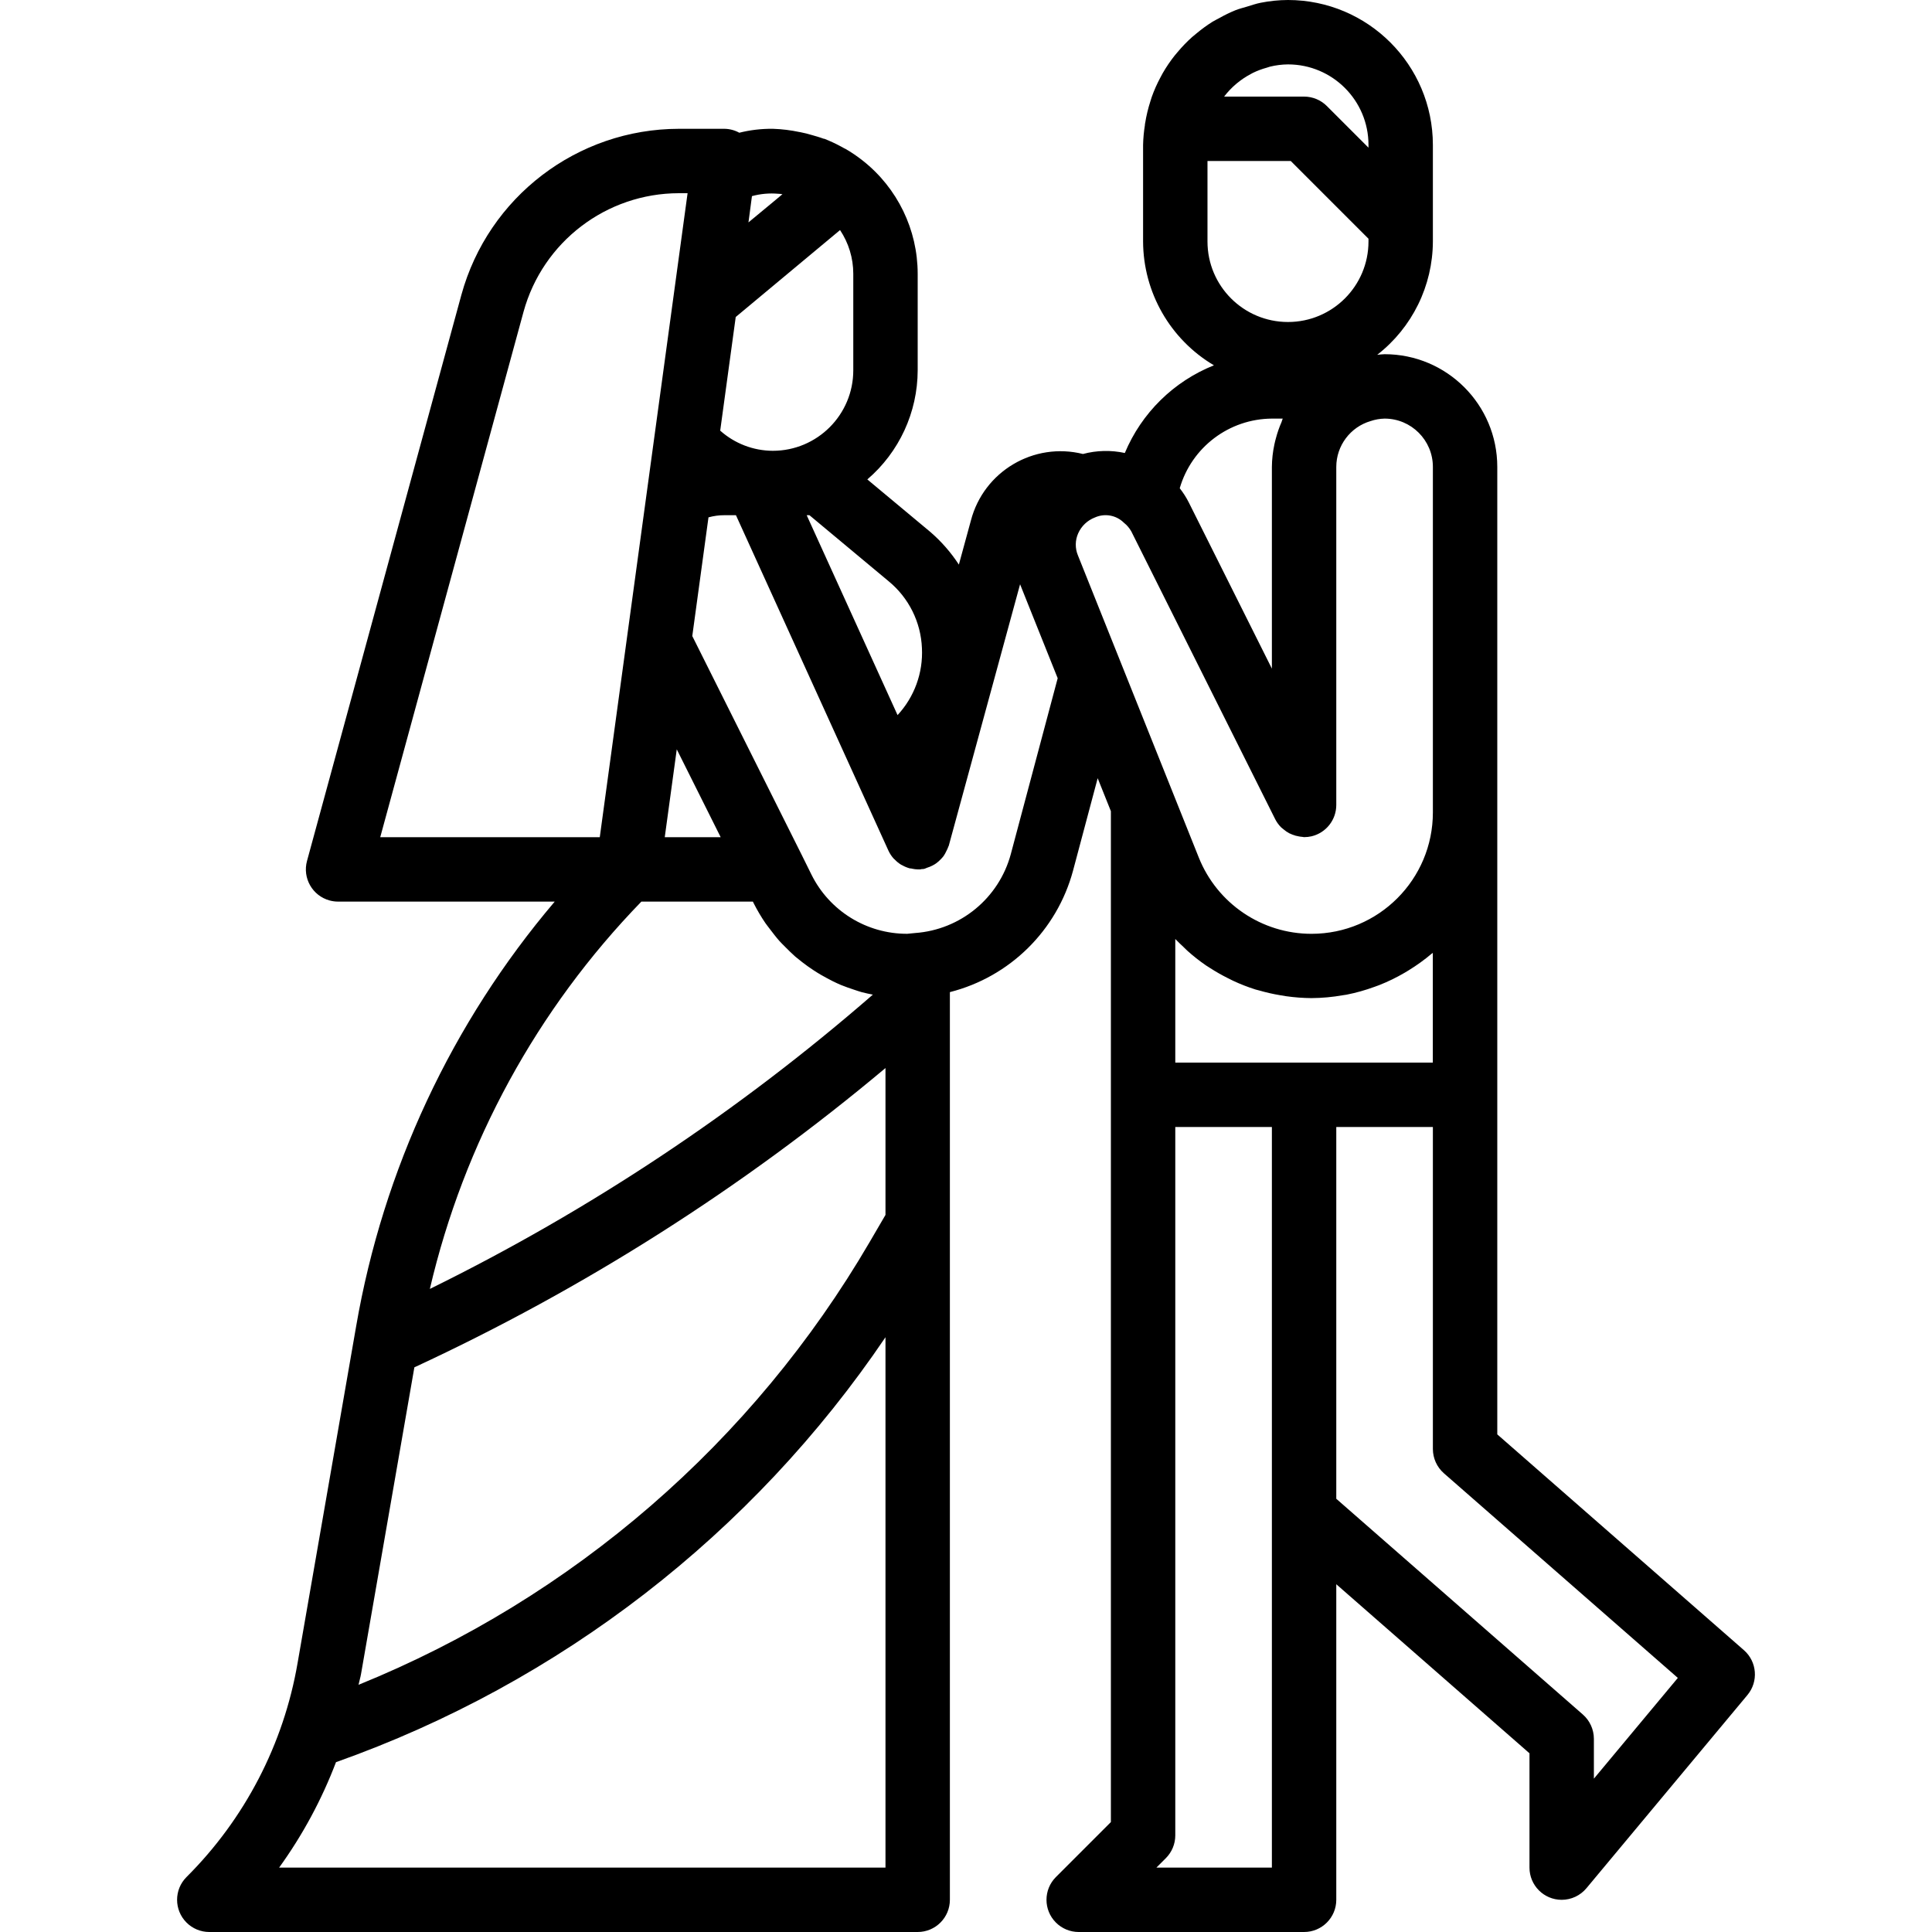
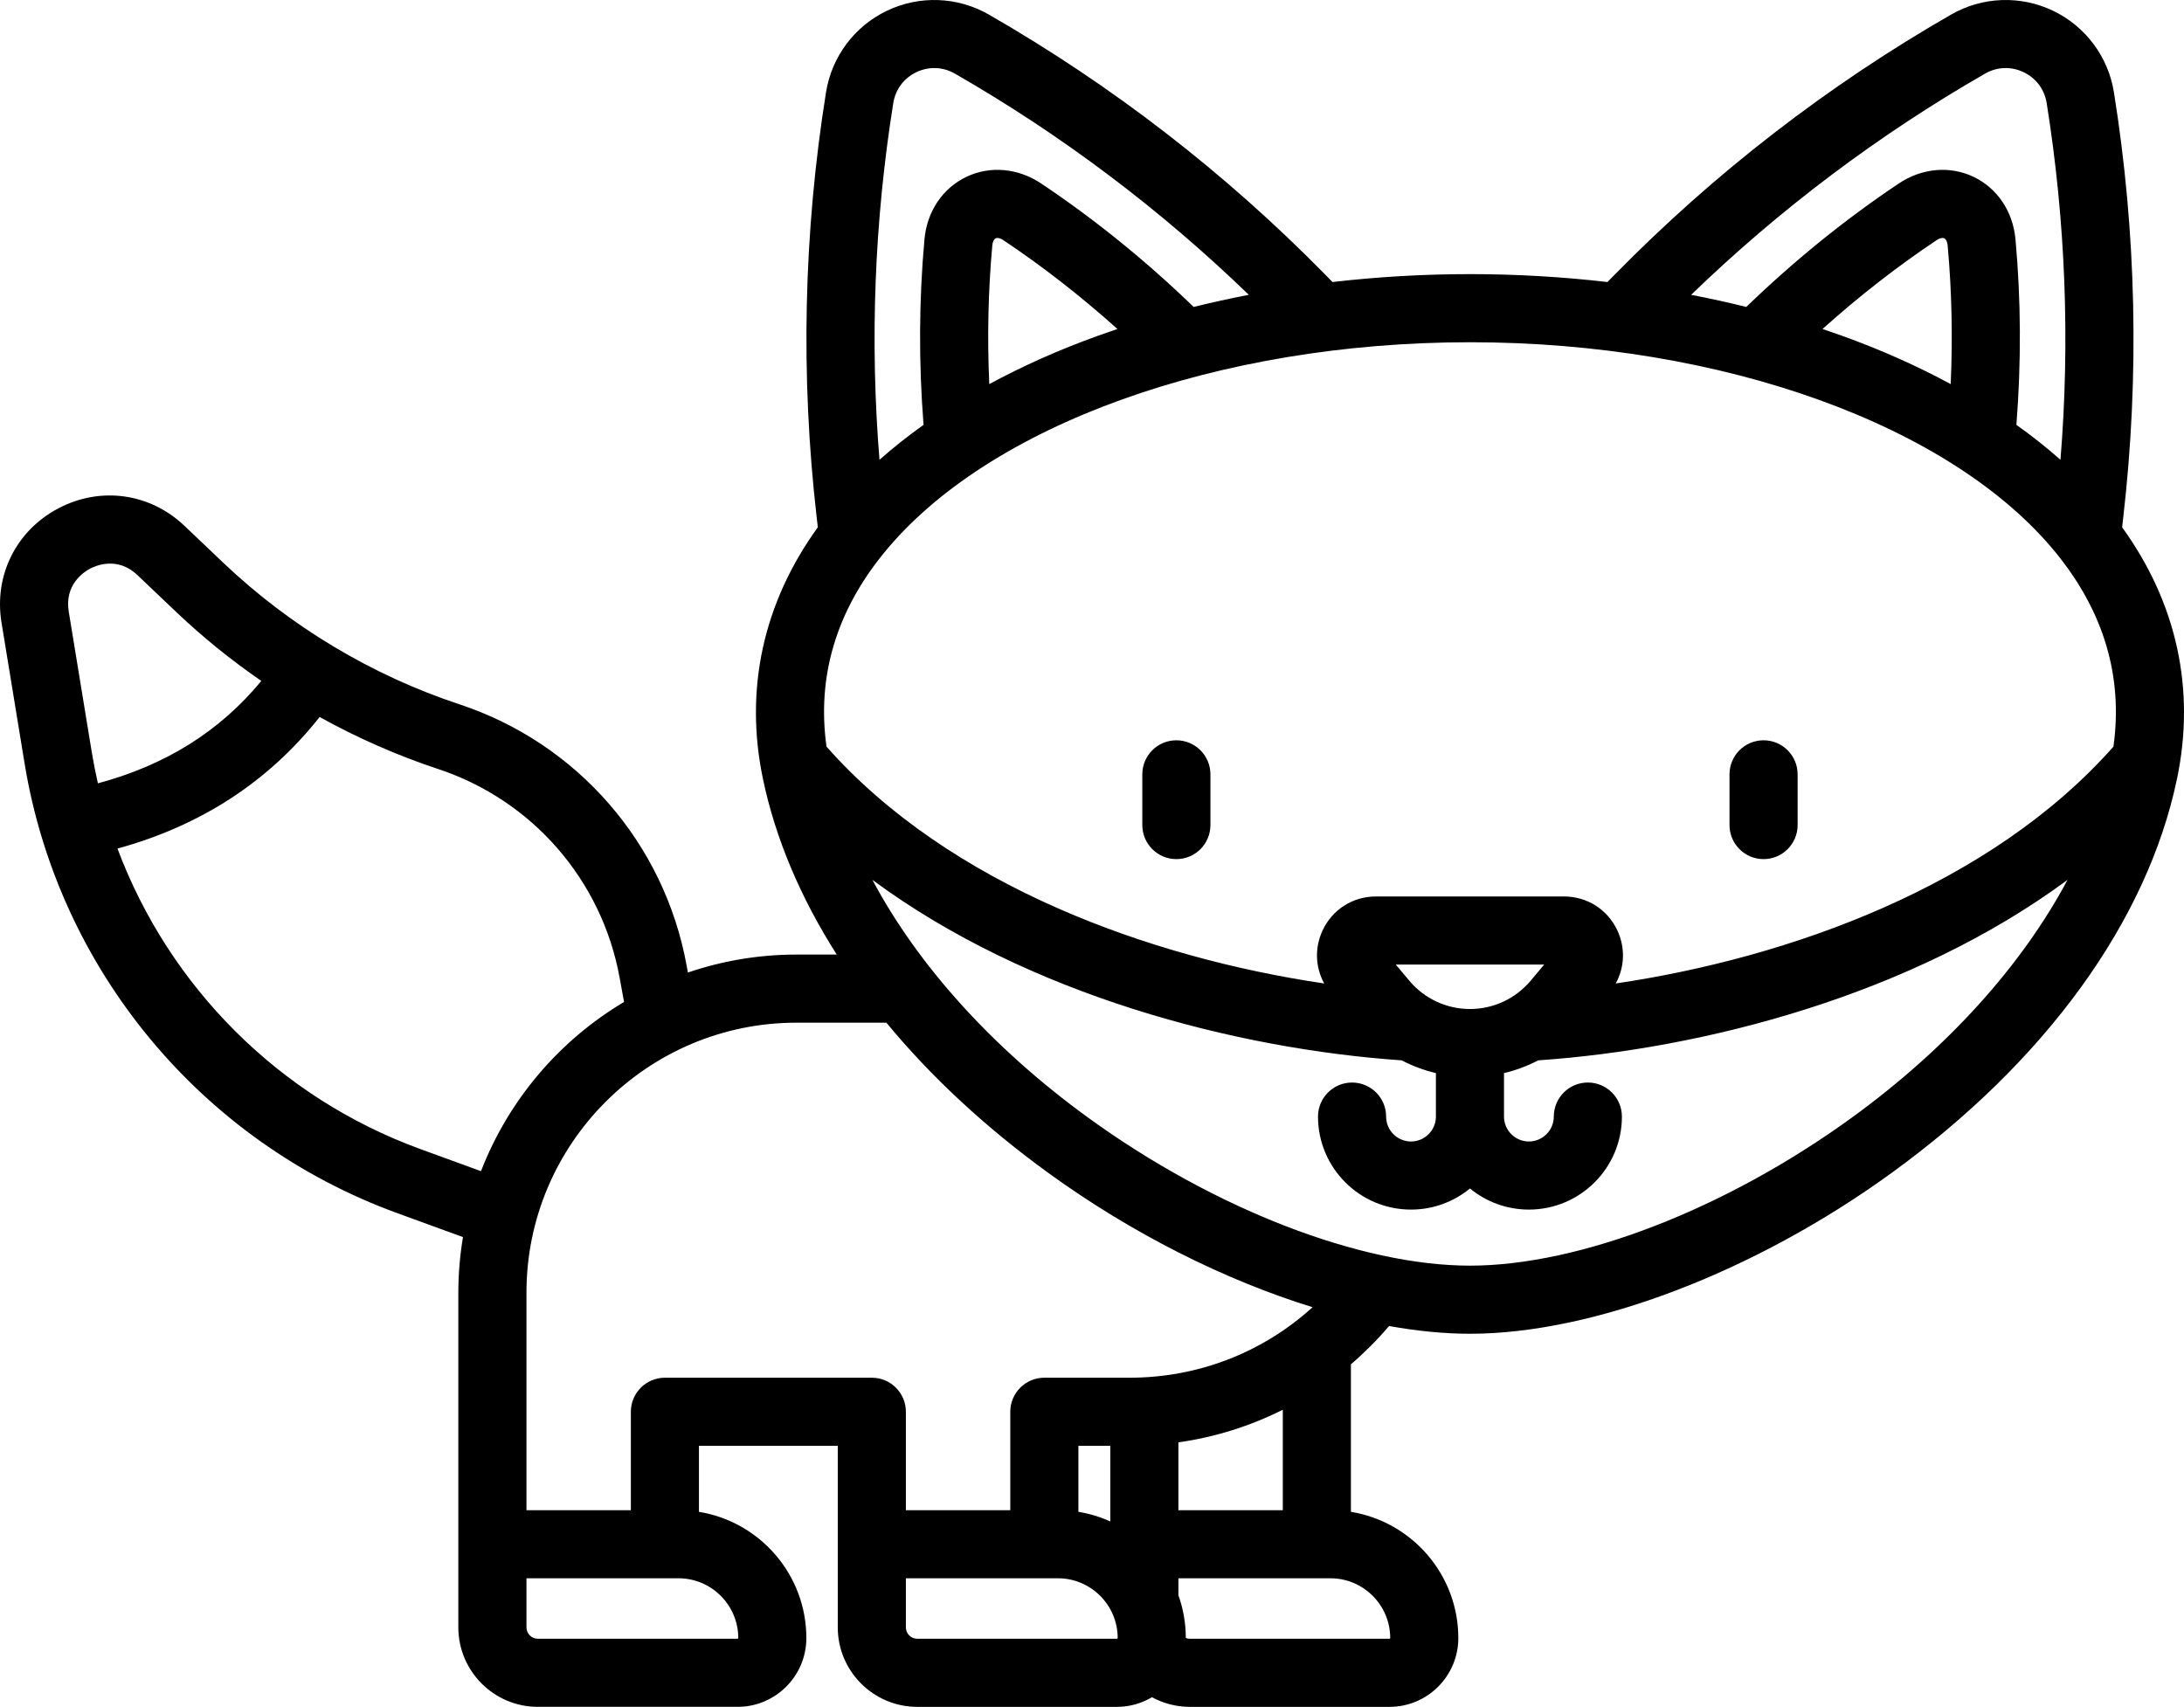
- <svg xmlns="http://www.w3.org/2000/svg" version="1.1" id="Capa_1" x="0px" y="0px" viewBox="0 0 480 480" style="enable-background:new 0 0 480 480;" xml:space="preserve">
-   <g>
-     <g>
-       <path d="M433.268,409.976l-61.272-53.608V116c0-15.464-12.536-28-28-28c-0.6,0-1.224,0.104-1.832,0.152    c8.693-6.759,13.794-17.141,13.832-28.152V36c-0.022-19.873-16.127-35.978-36-36c-2.284,0.01-4.561,0.24-6.8,0.688    c-1.16,0.224-2.248,0.624-3.368,0.952c-0.968,0.296-1.952,0.528-2.888,0.904c-1.374,0.56-2.711,1.209-4,1.944    c-0.568,0.312-1.152,0.584-1.704,0.92c-1.377,0.869-2.694,1.828-3.944,2.872c-0.376,0.312-0.752,0.6-1.112,0.92    c-1.273,1.141-2.462,2.37-3.56,3.68c-0.264,0.312-0.528,0.624-0.8,0.952c-1.087,1.374-2.071,2.826-2.944,4.344    c-0.192,0.336-0.376,0.68-0.552,1.024c-0.854,1.581-1.584,3.226-2.184,4.92c-0.12,0.336-0.216,0.688-0.328,1.04    c-0.575,1.779-1.011,3.601-1.304,5.448c0,0.088-0.048,0.16-0.056,0.248c-0.008,0.088,0,0.136,0,0.208    c-0.265,1.633-0.418,3.282-0.456,4.936v24c0.045,12.636,6.729,24.318,17.6,30.76c-10.004,3.994-17.982,11.845-22.136,21.784    c-3.437-0.747-7.003-0.662-10.4,0.248c-12.238-3.048-24.651,4.318-27.84,16.52l-2.992,10.96c-1.981-3.036-4.381-5.778-7.128-8.144    l-15.616-13.016c7.922-6.782,12.491-16.683,12.512-27.112V68c-0.011-10.938-5.02-21.271-13.6-28.056    c-1.391-1.104-2.862-2.104-4.4-2.992h-0.04l-0.072-0.04L209.66,36.8l-0.12-0.072l-0.456-0.248l-0.112-0.064    c-1.361-0.738-2.766-1.39-4.208-1.952h-0.04h-0.048h-0.048c-0.464-0.176-0.968-0.336-1.536-0.512l-0.8-0.232l-0.384-0.112    c-1.052-0.324-2.12-0.591-3.2-0.8h-0.064c-2.162-0.461-4.359-0.731-6.568-0.808h-0.08h-0.088    c-2.774-0.027-5.541,0.301-8.232,0.976c-1.128-0.622-2.392-0.957-3.68-0.976H168.66c-25.24,0.041-47.348,16.925-54.032,41.264    L76.276,213.896c-1.162,4.263,1.352,8.66,5.614,9.822c0.686,0.187,1.394,0.282,2.106,0.282h53.824    c-25.581,30.125-42.618,66.558-49.336,105.504l-14.552,83.68c-3.468,20.151-13.11,38.726-27.592,53.16    c-3.124,3.125-3.123,8.19,0.002,11.314c1.5,1.499,3.534,2.342,5.654,2.342h176c4.418,0,8-3.582,8-8V246.488    c14.887-3.784,26.577-15.3,30.584-30.128l6.136-23.016l3.28,8.192v251.152l-13.656,13.656c-3.124,3.125-3.123,8.19,0.002,11.314    c1.5,1.499,3.534,2.342,5.654,2.342h56c4.418,0,8-3.582,8-8v-78.4l48,42V464c-0.002,4.418,3.577,8.002,7.996,8.004    c2.375,0.001,4.628-1.053,6.148-2.876l40-48C436.929,417.791,436.542,412.839,433.268,409.976z M220.796,144.424    c4.993,4.106,7.997,10.148,8.256,16.608c0.305,6.134-1.878,12.131-6.056,16.632l-12.24-26.928L200.42,128h0.68L220.796,144.424z     M186.02,54.76l0.8-6.032c2.134-0.586,4.356-0.783,6.56-0.584c0.344,0,0.68,0.056,1.016,0.104l-2.048,1.712l-6.4,5.296    L186.02,54.76z M180.988,91.936l1.8-13.176l25.92-21.6c2.141,3.21,3.285,6.982,3.288,10.84v24c0,11.046-8.954,20-20,20    c-4.82-0.018-9.467-1.799-13.064-5.008L180.988,91.936z M94.468,208l35.6-130.528C134.84,60.087,150.632,48.026,168.66,48h2.168    l-21.816,160H94.468z M179.052,208h-13.896l2.984-21.832L179.052,208z M159.348,224h27.704l0.216,0.44    c0.861,1.701,1.831,3.344,2.904,4.92c0.336,0.496,0.728,0.944,1.08,1.432c0.8,1.032,1.544,2.048,2.4,3    c0.464,0.52,0.968,1,1.464,1.504c0.8,0.8,1.6,1.6,2.504,2.4c0.552,0.464,1.128,0.912,1.712,1.368    c0.88,0.68,1.784,1.336,2.72,1.944c0.616,0.408,1.248,0.8,1.888,1.176c0.968,0.56,1.952,1.072,2.968,1.6    c0.656,0.32,1.32,0.632,1.992,0.92c1.064,0.44,2.16,0.8,3.256,1.176c0.672,0.216,1.328,0.456,2.008,0.64    c0.888,0.24,1.792,0.408,2.696,0.592c-33.373,29.028-70.37,53.607-110.064,73.12C115.257,283.98,133.423,250.714,159.348,224z     M219.996,464H69.348c5.834-8.076,10.584-16.881,14.128-26.192c55.616-19.706,103.459-56.705,136.52-105.576V464z M219.996,301.84    l-3.92,6.72c-29.004,49.708-73.666,88.4-127,110.024c0.176-0.896,0.464-1.752,0.616-2.656l13.256-76.216    c42.12-19.524,81.477-44.527,117.048-74.36V301.84z M251.124,212.232c-2.96,10.915-12.496,18.766-23.776,19.576l-1.144,0.112    c-0.265,0.043-0.532,0.069-0.8,0.08c-10.092,0.03-19.324-5.678-23.808-14.72l-2.4-4.856l-27.2-54.4l3.384-24.8l0.64-4.688    c1.294-0.36,2.632-0.541,3.976-0.536h2.848l37.872,83.312c0.337,0.74,0.788,1.423,1.336,2.024c0.072,0.072,0.16,0.12,0.232,0.2    c0.472,0.504,1.011,0.943,1.6,1.304c0.08,0.048,0.168,0.072,0.24,0.112c0.608,0.349,1.259,0.618,1.936,0.8    c0.176,0,0.352,0,0.536,0.072c0.461,0.1,0.929,0.159,1.4,0.176c0.136,0,0.272,0,0.408,0s0.152,0,0.232,0s0.216-0.064,0.336-0.08    c0.24,0,0.48,0,0.72-0.072c0.24-0.072,0.376-0.176,0.584-0.24c0.482-0.148,0.951-0.338,1.4-0.568    c0.322-0.165,0.632-0.352,0.928-0.56c0.393-0.29,0.76-0.614,1.096-0.968c0.252-0.253,0.49-0.52,0.712-0.8    c0.279-0.406,0.52-0.838,0.72-1.288c0.174-0.319,0.323-0.651,0.448-0.992c0-0.112,0.104-0.2,0.136-0.304l17.72-64.968l2.256,5.648    l7.088,17.696L251.124,212.232z M307.18,20.8l0.184-0.152c1.037-0.855,2.157-1.602,3.344-2.232    c0.192-0.104,0.376-0.216,0.576-0.312c1.104-0.537,2.255-0.968,3.44-1.288c0.272-0.072,0.536-0.184,0.8-0.256    c1.464-0.358,2.965-0.546,4.472-0.56c11.046,0,20,8.954,20,20v0.688l-10.344-10.344c-1.5-1.5-3.534-2.344-5.656-2.344h-19.864    C305.025,22.823,306.048,21.749,307.18,20.8z M299.996,60V40h20.688l19.312,19.312V60c0,11.046-8.954,20-20,20    C308.951,80,299.996,71.046,299.996,60z M315.996,104h2.696c-0.136,0.28-0.184,0.592-0.304,0.88c-0.569,1.294-1.034,2.632-1.392,4    c-0.136,0.504-0.272,1.008-0.376,1.528c-0.397,1.841-0.606,3.717-0.624,5.6v50.112l-20.624-41.248    c-0.633-1.264-1.395-2.46-2.272-3.568C296.063,111.106,305.376,104.067,315.996,104z M267.804,137.976    c-0.731-1.759-0.705-3.741,0.072-5.48c0.807-1.813,2.305-3.23,4.16-3.936c2.442-1.095,5.305-0.57,7.2,1.32    c0.74,0.584,1.36,1.307,1.824,2.128l35.776,71.552c0.385,0.745,0.884,1.426,1.48,2.016c0.189,0.176,0.389,0.339,0.6,0.488    c0.424,0.368,0.888,0.688,1.384,0.952c0.259,0.132,0.526,0.246,0.8,0.344c0.5,0.2,1.021,0.345,1.552,0.432    c0.282,0.061,0.568,0.101,0.856,0.12c0.168,0,0.328,0.072,0.504,0.072c0.619-0.002,1.236-0.072,1.84-0.208    c3.6-0.859,6.141-4.075,6.144-7.776v-84c0.007-5.272,3.485-9.909,8.544-11.392c1.115-0.376,2.28-0.581,3.456-0.608    c6.627,0,12,5.373,12,12v85.832c0.006,16.657-13.491,30.165-30.148,30.172c-12.342,0.005-23.441-7.51-28.02-18.972l-19.2-48    L267.804,137.976z M315.996,464h-28.688l2.344-2.344c1.5-1.5,2.344-3.534,2.344-5.656V280h24V464z M323.996,264h-32v-30.712    c0.632,0.68,1.32,1.304,1.992,1.944c0.32,0.304,0.624,0.632,0.952,0.928c1.468,1.324,3.021,2.55,4.648,3.672    c0.376,0.264,0.8,0.488,1.152,0.736c1.362,0.874,2.769,1.675,4.216,2.4c0.456,0.232,0.904,0.472,1.376,0.688    c1.816,0.851,3.687,1.581,5.6,2.184c0.304,0.096,0.616,0.152,0.92,0.24c1.683,0.487,3.392,0.877,5.12,1.168    c0.544,0.096,1.088,0.184,1.6,0.264c2.068,0.292,4.152,0.447,6.24,0.464c2.634-0.016,5.263-0.256,7.856-0.72    c0.288-0.048,0.576-0.072,0.864-0.128c2.382-0.469,4.723-1.127,7-1.968c0.376-0.136,0.752-0.264,1.12-0.408    c2.177-0.857,4.285-1.882,6.304-3.064c0.36-0.208,0.712-0.424,1.064-0.64c1.988-1.222,3.881-2.591,5.664-4.096    c0.088-0.08,0.2-0.136,0.296-0.216V264H323.996z M395.996,441.904V432c-0.004-2.306-0.998-4.5-2.728-6.024l-61.272-53.608V280h24    v80c0.004,2.306,0.998,4.5,2.728,6.024l58.128,50.848L395.996,441.904z" />
+ <svg xmlns="http://www.w3.org/2000/svg" version="1.1" id="Layer_1" x="0px" y="0px" viewBox="0 0 512.003 400.148" xml:space="preserve" width="512.003" height="400.148">
+   <defs id="defs47" />
+   <g id="g12" transform="translate(0.00113881,-55.92744)">
+     <g id="g10">
+       <g id="g8">
+         <path d="m 413.437,229.478 c -4.41,0 -7.984,3.573 -7.984,7.984 v 11.889 c 0,4.41 3.573,7.984 7.984,7.984 4.411,0 7.984,-3.574 7.984,-7.984 v -11.889 c 0,-4.411 -3.574,-7.984 -7.984,-7.984 z" id="path2" />
+         <path d="m 275.78,229.478 c -4.41,0 -7.984,3.573 -7.984,7.984 v 11.889 c 0,4.41 3.573,7.984 7.984,7.984 4.411,0 7.984,-3.574 7.984,-7.984 v -11.889 c 0,-4.411 -3.575,-7.984 -7.984,-7.984 z" id="path4" />
+         <path d="m 497.495,179.54 0.27,-2.348 c 3.816,-33.152 3.08,-66.67 -2.189,-99.625 -1.334,-8.34 -6.681,-15.494 -14.305,-19.132 -7.624,-3.638 -16.549,-3.3 -23.871,0.909 -28.937,16.626 -55.461,37.132 -78.836,60.945 l -1.726,1.756 c -10.566,-1.22 -21.354,-1.854 -32.229,-1.854 -10.874,0 -21.661,0.634 -32.227,1.854 l -1.724,-1.756 C 287.278,96.473 260.753,75.968 231.82,59.344 c -7.324,-4.208 -16.248,-4.55 -23.872,-0.909 -7.623,3.638 -12.971,10.791 -14.304,19.132 -5.267,32.952 -6.005,66.47 -2.19,99.625 l 0.27,2.348 c -12.812,17.713 -17.264,38.025 -12.854,59.044 2.926,13.949 8.804,27.805 17.292,41.127 h -9.467 c -8.895,0 -17.442,1.495 -25.43,4.209 l -0.307,-1.68 C 155.74,253.631 135.344,230.186 107.735,221.055 87.178,214.256 68.021,202.774 52.336,187.851 l -9.089,-8.647 c -8.1,-7.705 -19.72,-9.306 -29.601,-4.083 -9.883,5.225 -15.101,15.729 -13.293,26.76 l 5.407,33.007 c 7.906,48.269 41.363,88.664 87.313,105.42 l 15.462,5.639 c -0.703,4.236 -1.087,8.578 -1.087,13.01 v 78.482 c 0,10.274 8.361,18.635 18.635,18.635 h 46.83 c 8.89,0 16.123,-7.233 16.123,-16.123 0,-14.899 -10.923,-27.288 -25.18,-29.595 V 394.88 h 32.545 v 42.56 c 0,10.274 8.361,18.635 18.635,18.635 h 46.83 c 2.991,0 5.784,-0.833 8.188,-2.259 2.679,1.452 5.714,2.259 8.871,2.259 h 46.83 c 8.891,0 16.123,-7.233 16.123,-16.124 0,-14.898 -10.923,-27.287 -25.18,-29.594 v -34.585 c 3.182,-2.729 6.174,-5.725 8.944,-8.979 6.618,1.187 12.986,1.815 18.967,1.815 28.899,0 66.764,-14.44 98.818,-37.686 36.166,-26.228 59.931,-59.019 66.919,-92.334 4.413,-21.022 -0.039,-41.333 -12.851,-59.048 z M 465.355,73.19 c 2.816,-1.617 6.109,-1.743 9.038,-0.344 2.93,1.398 4.902,4.038 5.415,7.243 4.423,27.665 5.503,55.744 3.234,83.637 -3.203,-2.844 -6.654,-5.578 -10.332,-8.198 1.151,-14.621 1.087,-29.243 -0.217,-43.531 -0.593,-6.497 -4.263,-11.956 -9.817,-14.608 -5.557,-2.652 -12.11,-2.069 -17.532,1.553 -12.552,8.387 -24.559,18.12 -35.761,28.943 -4.245,-1.051 -8.556,-2 -12.928,-2.839 20.736,-20.048 43.871,-37.474 68.9,-51.856 z m -8.048,72.784 c -7.837,-4.244 -16.375,-8.058 -25.561,-11.363 -1.483,-0.534 -2.984,-1.049 -4.491,-1.554 8.532,-7.654 17.49,-14.642 26.762,-20.837 0.693,-0.464 1.359,-0.62 1.78,-0.42 0.423,0.201 0.72,0.82 0.795,1.651 0.977,10.688 1.206,21.582 0.715,32.523 z M 209.414,80.089 c 0.511,-3.205 2.486,-5.844 5.414,-7.243 2.93,-1.398 6.224,-1.272 9.039,0.344 25.028,14.381 48.163,31.807 68.9,51.856 -4.373,0.839 -8.684,1.788 -12.929,2.839 -11.203,-10.824 -23.209,-20.556 -35.762,-28.944 -5.426,-3.624 -11.979,-4.202 -17.531,-1.552 -5.555,2.652 -9.224,8.113 -9.817,14.609 -1.304,14.294 -1.367,28.914 -0.217,43.529 -3.677,2.62 -7.129,5.353 -10.332,8.198 -2.268,-27.893 -1.188,-55.972 3.235,-83.636 z m 52.553,52.968 c -1.508,0.506 -3.008,1.02 -4.491,1.554 -9.184,3.304 -17.723,7.119 -25.56,11.362 -0.491,-10.937 -0.261,-21.832 0.713,-32.525 0.076,-0.831 0.374,-1.448 0.794,-1.649 0.419,-0.203 1.087,-0.046 1.782,0.42 9.271,6.195 18.228,13.183 26.762,20.838 z M 21.52,232.309 16.113,199.302 c -1.038,-6.337 3.564,-9.305 4.999,-10.064 1.438,-0.758 6.483,-2.889 11.131,1.535 l 9.089,8.647 c 6.189,5.888 12.873,11.283 19.934,16.141 -9.786,11.837 -22.426,19.747 -38.315,24.005 -0.547,-2.394 -1.03,-4.812 -1.431,-7.257 z m 91.241,98.184 -14.214,-5.184 C 65.416,313.227 39.654,287.212 27.538,254.862 c 19.558,-5.363 35.44,-15.708 47.39,-30.843 8.878,4.916 18.198,9.024 27.798,12.199 22.063,7.296 38.358,26.029 42.529,48.891 l 1.042,5.713 c -15.184,9.037 -27.096,23 -33.536,39.671 z m 60.312,109.458 c 0,0.086 -0.07,0.155 -0.155,0.155 h -46.83 c -1.471,0 -2.668,-1.196 -2.668,-2.668 v -11.506 h 35.638 c 7.728,10e-4 14.015,6.29 14.015,14.019 z m 88.794,0.156 h -46.83 c -1.471,0 -2.668,-1.196 -2.668,-2.668 v -11.506 h 35.638 c 7.729,0 14.016,6.288 14.016,14.017 0,0.087 -0.07,0.157 -0.156,0.157 z m -9.057,-29.75 V 394.88 h 7.48 v 17.73 c -2.349,-1.061 -4.856,-1.83 -7.48,-2.253 z m 11.945,-31.444 h -19.928 c -4.41,0 -7.984,3.573 -7.984,7.984 v 23.071 h -24.474 v -23.071 c 0,-4.41 -3.573,-7.984 -7.984,-7.984 h -48.508 c -4.41,0 -7.984,3.573 -7.984,7.984 v 23.071 H 123.42 V 358.96 c 0,-34.891 28.387,-63.278 63.278,-63.278 H 207.8 c 10.37,12.575 23.133,24.463 37.993,35.24 19.594,14.21 41.357,25.12 61.917,31.462 -11.672,10.606 -26.783,16.529 -42.955,16.529 z m 11.504,15.154 c 8.608,-1.224 16.851,-3.815 24.474,-7.648 v 23.549 h -24.474 z m 49.653,45.883 c 0,0.086 -0.069,0.156 -0.155,0.156 h -46.83 c -0.345,0 -0.656,-0.068 -0.936,-0.175 -0.002,-3.511 -0.615,-6.88 -1.731,-10.014 v -3.984 h 35.638 c 7.727,0 14.014,6.288 14.014,14.017 z M 434.054,317.994 c -29.467,21.371 -63.74,34.646 -89.443,34.646 -25.703,0 -59.977,-13.275 -89.443,-34.646 -22.469,-16.294 -39.973,-35.746 -50.644,-55.79 36.591,27.046 85.339,39.639 124.089,42.309 2.529,1.323 5.219,2.326 8.011,2.987 v 10.196 c 0,3.218 -2.618,5.836 -5.836,5.836 -3.218,0 -5.836,-2.618 -5.836,-5.836 0,-4.41 -3.574,-7.984 -7.984,-7.984 -4.41,0 -7.984,3.573 -7.984,7.984 0,12.022 9.782,21.803 21.803,21.803 5.241,0 10.055,-1.859 13.819,-4.951 3.764,3.092 8.58,4.951 13.819,4.951 12.022,0 21.803,-9.782 21.803,-21.803 0,-4.41 -3.573,-7.984 -7.984,-7.984 -4.411,0 -7.984,3.573 -7.984,7.984 0,3.218 -2.618,5.836 -5.836,5.836 -3.218,0 -5.836,-2.618 -5.836,-5.836 v -10.195 c 2.795,-0.662 5.487,-1.665 8.019,-2.989 38.749,-2.672 87.496,-15.264 124.087,-42.309 -10.667,20.046 -28.171,39.497 -50.64,55.791 z M 327.212,282.059 h 34.798 l -3.181,3.787 c -3.536,4.212 -8.719,6.629 -14.218,6.629 -5.5,0 -10.682,-2.416 -14.217,-6.629 z m 168.249,-51.096 c -28.83,32.594 -75.866,49.5 -116.679,55.526 2.093,-3.805 2.28,-8.361 0.384,-12.428 -2.291,-4.916 -7.084,-7.97 -12.509,-7.97 h -44.092 c -5.425,0 -10.218,3.054 -12.509,7.97 -1.896,4.067 -1.71,8.622 0.383,12.428 -40.813,-6.026 -87.852,-22.932 -116.68,-55.528 -2.271,-16.322 2.2,-31.538 13.36,-45.28 24.426,-30.083 78.393,-49.52 137.491,-49.52 59.097,0 113.065,19.438 137.491,49.52 11.161,13.744 15.631,28.96 13.36,45.282 z" id="path6" />
+       </g>
    </g>
  </g>
-   <g>
+   <g id="g14" transform="translate(0.00113881,-55.92744)">
</g>
-   <g>
+   <g id="g16" transform="translate(0.00113881,-55.92744)">
</g>
-   <g>
+   <g id="g18" transform="translate(0.00113881,-55.92744)">
</g>
-   <g>
+   <g id="g20" transform="translate(0.00113881,-55.92744)">
</g>
-   <g>
+   <g id="g22" transform="translate(0.00113881,-55.92744)">
</g>
-   <g>
+   <g id="g24" transform="translate(0.00113881,-55.92744)">
</g>
-   <g>
+   <g id="g26" transform="translate(0.00113881,-55.92744)">
</g>
-   <g>
+   <g id="g28" transform="translate(0.00113881,-55.92744)">
</g>
-   <g>
+   <g id="g30" transform="translate(0.00113881,-55.92744)">
</g>
-   <g>
+   <g id="g32" transform="translate(0.00113881,-55.92744)">
</g>
-   <g>
+   <g id="g34" transform="translate(0.00113881,-55.92744)">
</g>
-   <g>
+   <g id="g36" transform="translate(0.00113881,-55.92744)">
</g>
-   <g>
+   <g id="g38" transform="translate(0.00113881,-55.92744)">
</g>
-   <g>
+   <g id="g40" transform="translate(0.00113881,-55.92744)">
</g>
-   <g>
+   <g id="g42" transform="translate(0.00113881,-55.92744)">
</g>
</svg>
